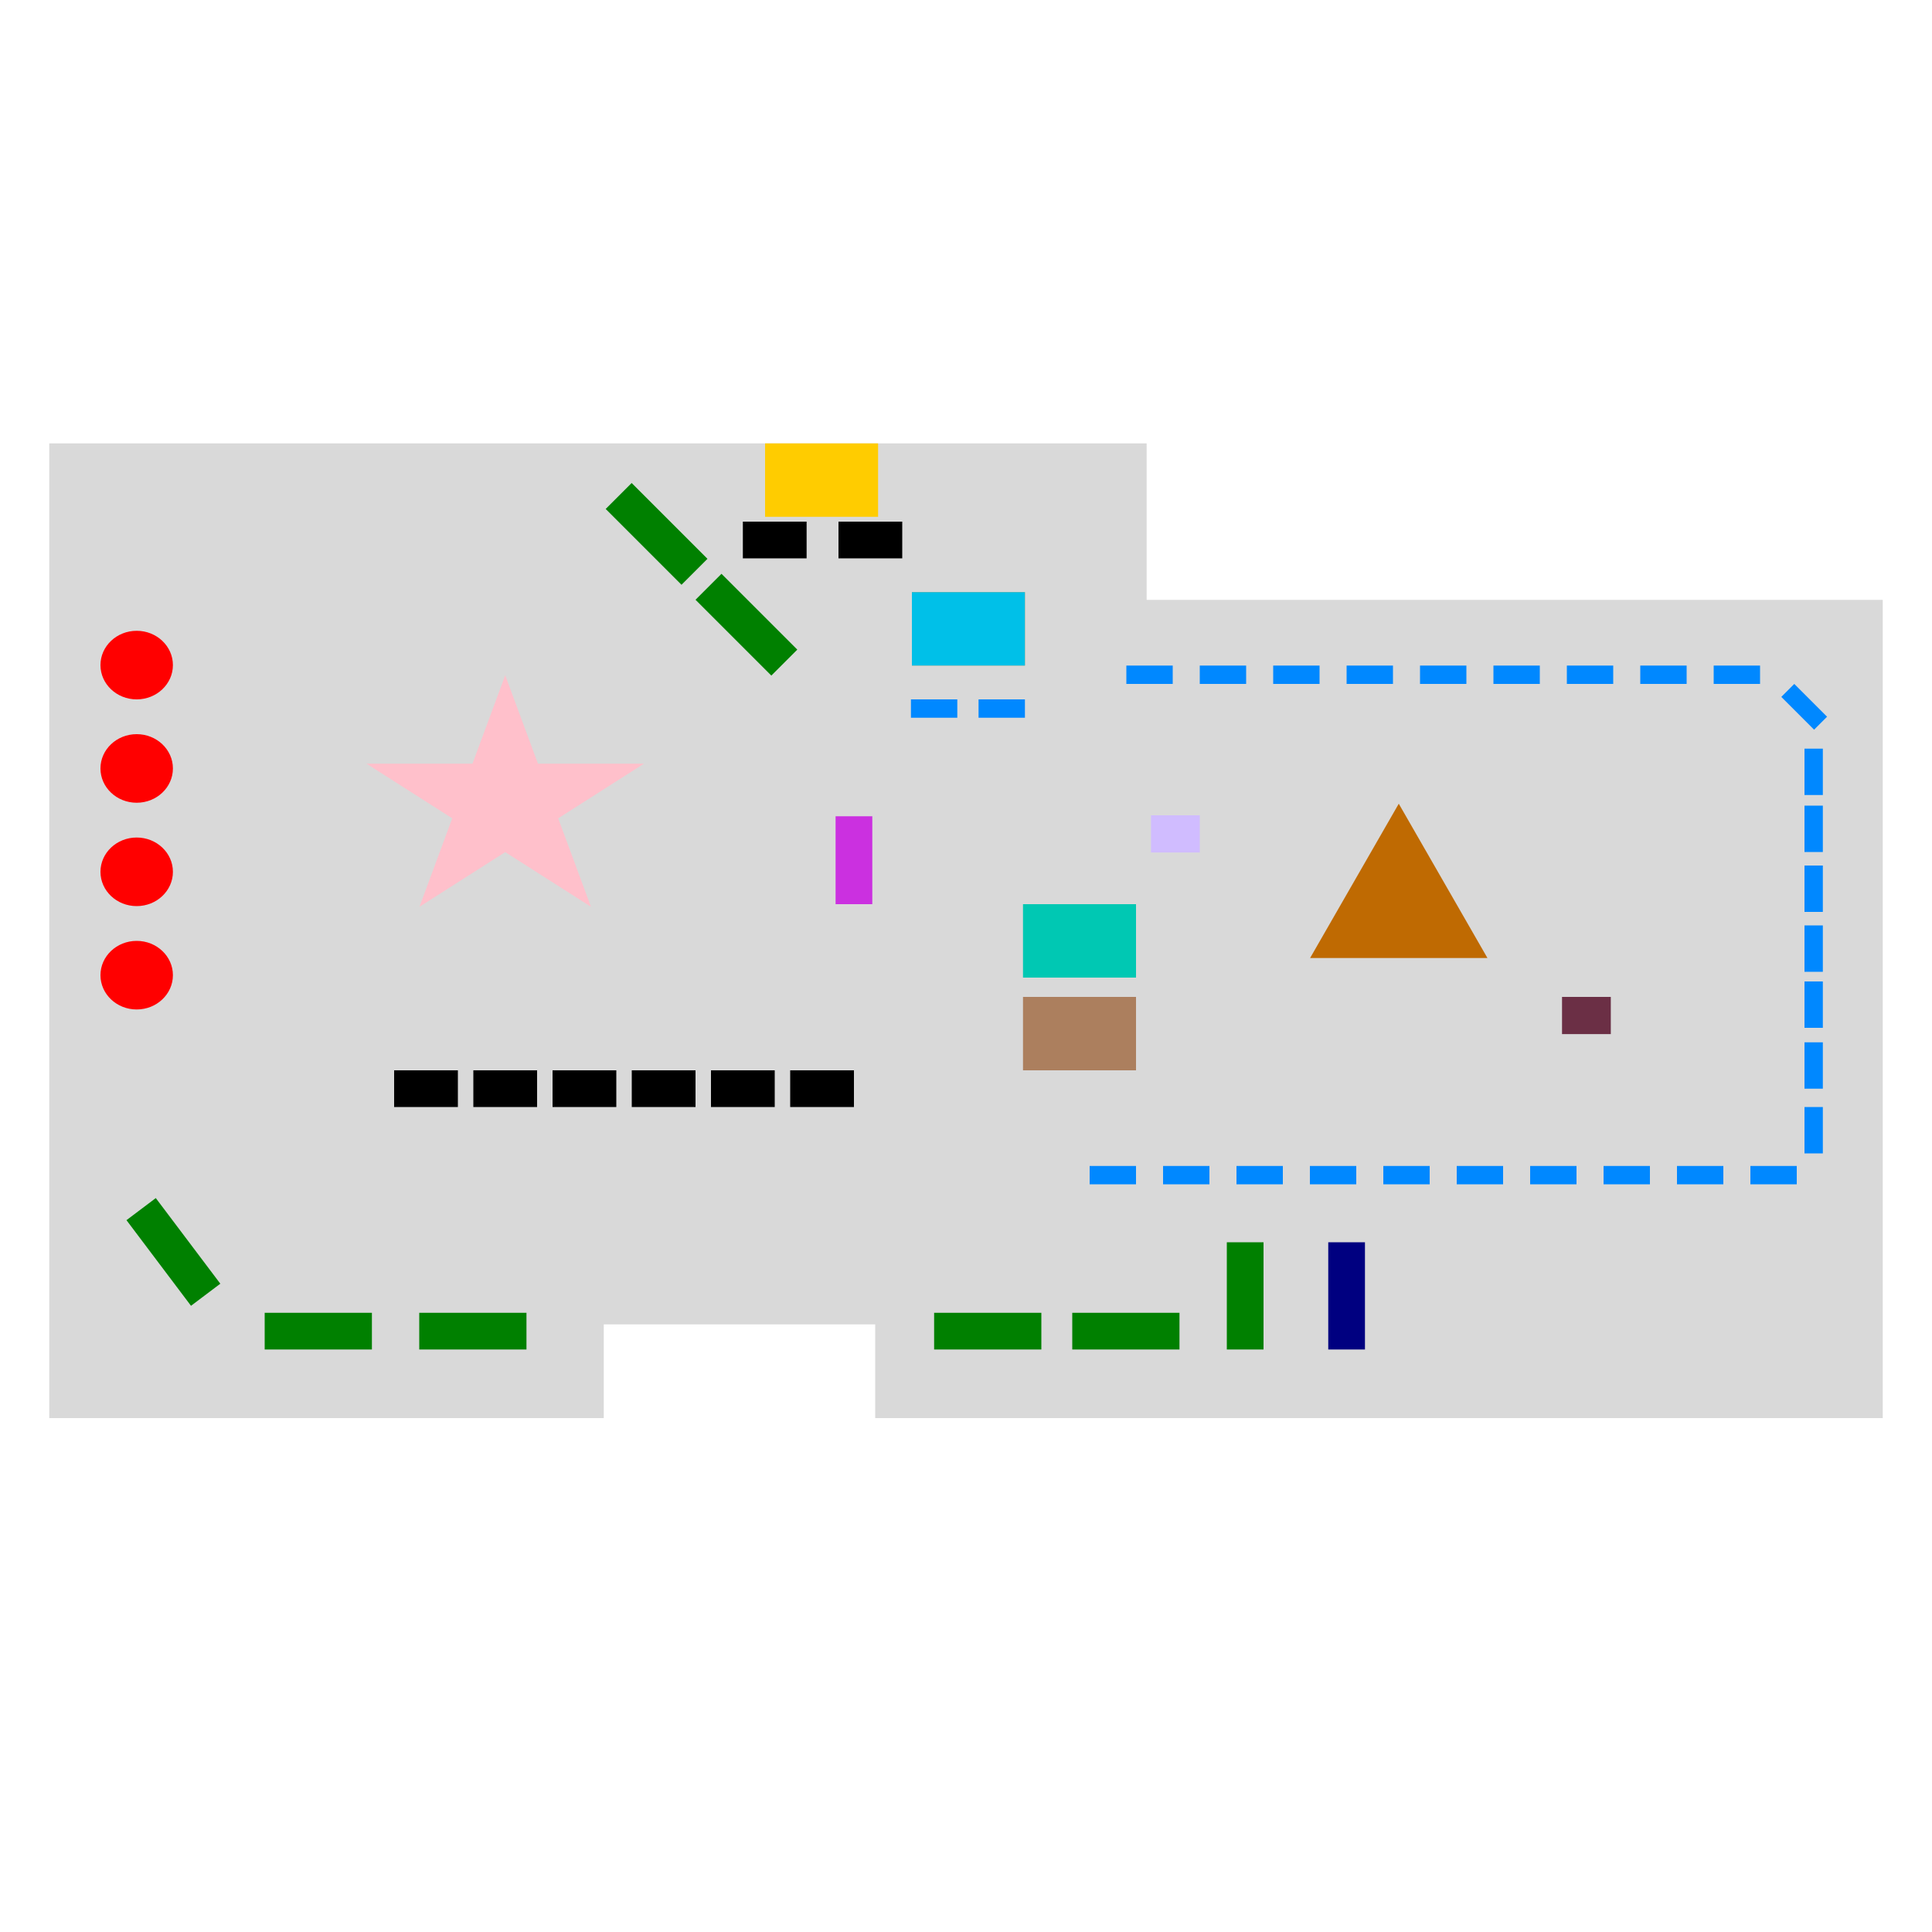
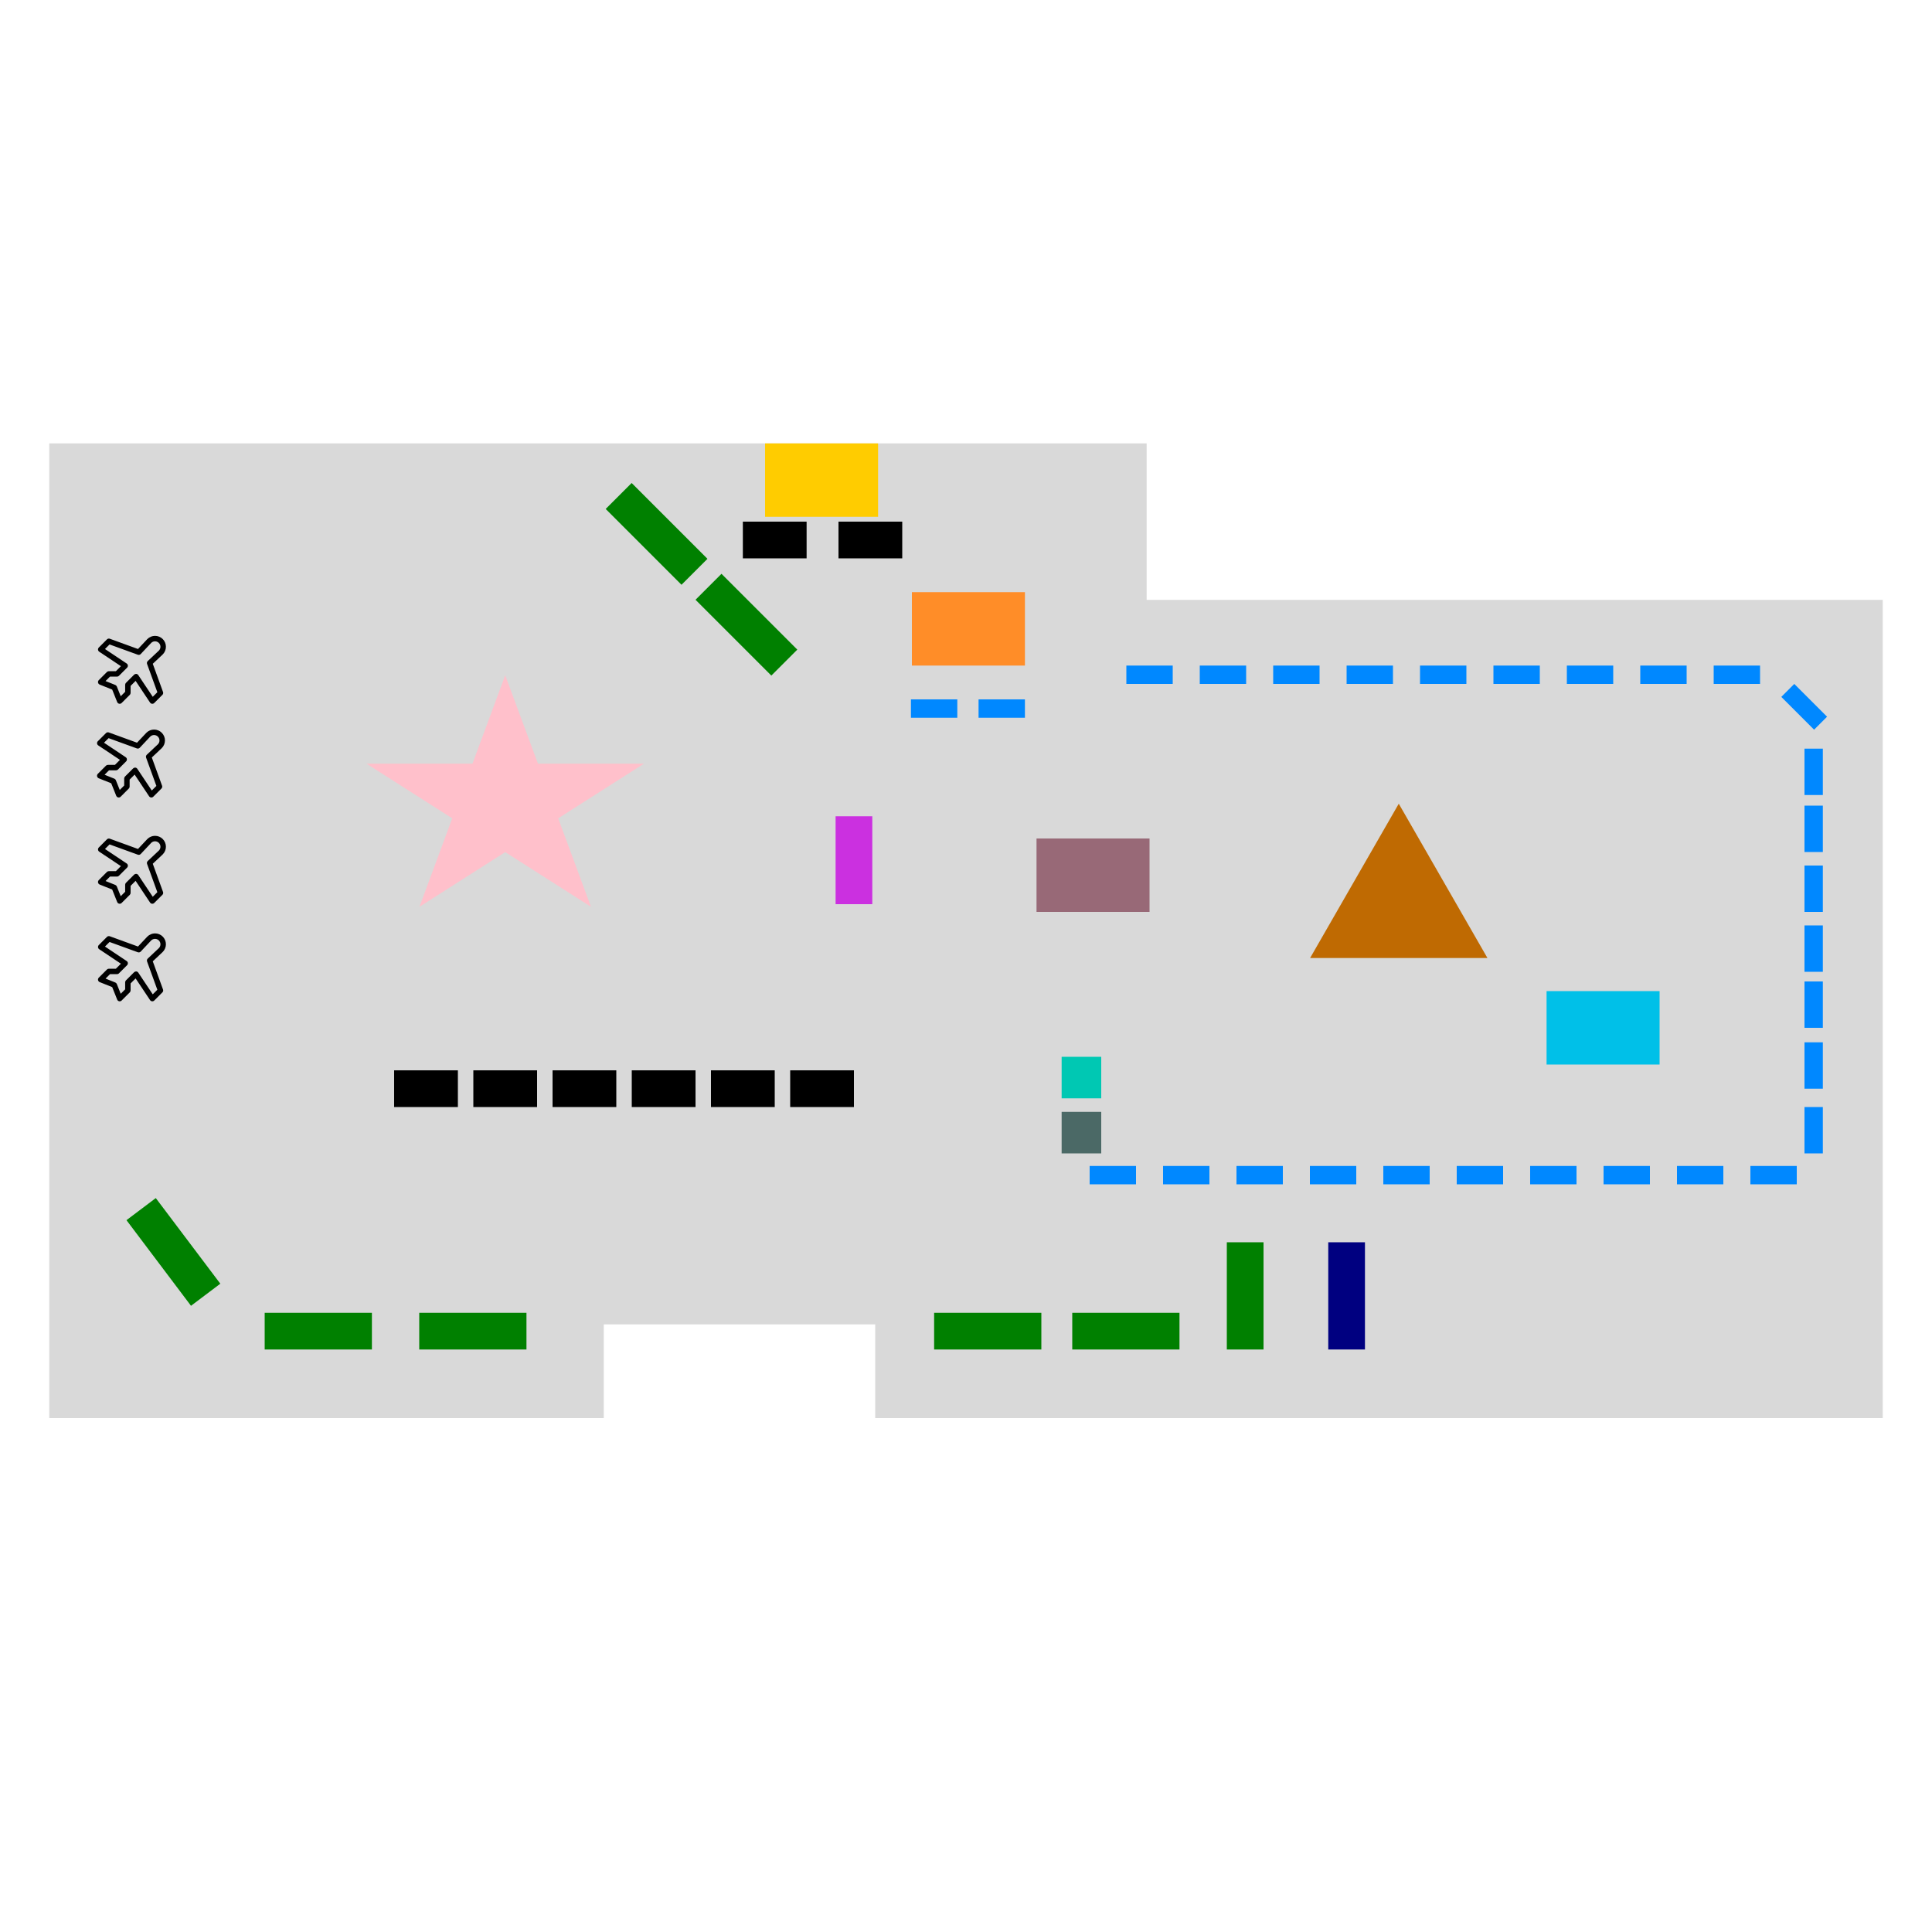
<svg xmlns="http://www.w3.org/2000/svg" width="2000" height="2000" viewBox="0 0 2000 2000" fill="none">
  <g id="Event Map Base">
    <rect width="2000" height="2000" fill="white" />
    <path id="Full Event Map" fill-rule="evenodd" clip-rule="evenodd" d="M51 459H1187V621H1949V1468H906V1371H625V1468H51V459Z" fill="#D9D9D9" />
+     <path id="Plane 3" d="M158.155 894.152L168.4 884.512L168.459 884.452C170.569 882.342 171.755 879.48 171.755 876.496C171.755 873.512 170.569 870.651 168.459 868.541C166.349 866.431 163.488 865.245 160.504 865.245C157.519 865.245 154.658 866.431 152.548 868.541C152.548 868.562 152.509 868.579 152.488 868.6L142.848 878.845L113.668 868.228C113.165 868.045 112.621 868.009 112.098 868.125C111.576 868.241 111.097 868.503 110.719 868.882L102.281 877.319C101.987 877.613 101.762 877.969 101.622 878.361C101.482 878.753 101.431 879.171 101.472 879.584C101.513 879.998 101.645 880.398 101.859 880.755C102.074 881.111 102.364 881.416 102.71 881.647L125.171 896.62L119.961 901.812H112.687C111.943 901.813 111.228 902.109 110.701 902.635L102.264 911.073C101.935 911.401 101.692 911.806 101.558 912.25C101.423 912.695 101.401 913.167 101.493 913.622C101.586 914.078 101.79 914.503 102.086 914.861C102.383 915.218 102.764 915.497 103.195 915.671L116.14 920.85L121.308 933.77L121.329 933.826C121.508 934.259 121.792 934.64 122.155 934.935C122.519 935.23 122.95 935.43 123.41 935.516C123.87 935.603 124.345 935.572 124.791 935.429C125.236 935.285 125.639 935.033 125.962 934.694L134.354 926.299C134.617 926.039 134.826 925.729 134.969 925.389C135.112 925.048 135.186 924.682 135.187 924.312V917.039L140.377 911.85L155.35 934.311C155.58 934.657 155.885 934.948 156.242 935.162C156.598 935.376 156.998 935.508 157.412 935.549C157.826 935.59 158.244 935.539 158.636 935.399C159.027 935.259 159.383 935.034 159.677 934.74L168.115 926.302C168.493 925.924 168.756 925.445 168.871 924.923C168.987 924.4 168.952 923.856 168.769 923.353L158.155 894.152ZM158.13 928.334L143.157 905.877C142.928 905.528 142.624 905.235 142.267 905.018C141.91 904.802 141.509 904.667 141.094 904.625C140.999 904.625 140.907 904.625 140.816 904.625C140.446 904.625 140.08 904.698 139.739 904.84C139.397 904.982 139.087 905.189 138.826 905.451L130.389 913.889C129.861 914.415 129.564 915.13 129.562 915.875V923.149L124.968 927.744L120.925 917.633C120.783 917.282 120.572 916.963 120.305 916.695C120.037 916.428 119.718 916.217 119.367 916.075L109.263 912.032L113.855 907.437H121.125C121.494 907.438 121.86 907.365 122.202 907.224C122.543 907.083 122.853 906.876 123.115 906.615L131.552 898.177C131.847 897.883 132.073 897.527 132.213 897.135C132.353 896.743 132.405 896.325 132.364 895.91C132.323 895.496 132.19 895.096 131.976 894.739C131.761 894.382 131.47 894.077 131.123 893.846L108.666 878.87L113.412 874.127L142.669 884.765C143.184 884.955 143.744 884.989 144.279 884.864C144.813 884.739 145.3 884.46 145.678 884.062L156.555 872.492C157.616 871.463 159.038 870.892 160.516 870.903C161.993 870.914 163.407 871.507 164.452 872.552C165.496 873.597 166.088 875.011 166.098 876.488C166.109 877.966 165.537 879.388 164.508 880.448L152.952 891.322C152.554 891.7 152.275 892.187 152.15 892.721C152.025 893.256 152.059 893.816 152.249 894.331L162.887 923.588L158.13 928.334Z" fill="black" />
+     <path id="Plane 2" d="M157.155 784.152L167.4 774.512L167.459 774.452C169.569 772.342 170.755 769.48 170.755 766.496C170.755 763.512 169.569 760.651 167.459 758.541C165.349 756.431 162.488 755.245 159.504 755.245C156.519 755.245 153.658 756.431 151.548 758.541C151.548 758.562 151.509 758.579 151.488 758.6L141.848 768.845L112.668 758.228C112.165 758.045 111.621 758.009 111.098 758.125C110.576 758.241 110.097 758.503 109.719 758.882L101.281 767.319C100.987 767.613 100.762 767.969 100.622 768.361C100.482 768.753 100.431 769.171 100.472 769.584C100.513 769.998 100.645 770.398 100.859 770.755C101.074 771.111 101.364 771.416 101.71 771.647L124.171 786.62L118.961 791.812H111.687C110.943 791.813 110.228 792.109 109.701 792.635L101.264 801.073C100.935 801.401 100.692 801.806 100.558 802.25C100.423 802.695 100.401 803.167 100.493 803.622C100.586 804.078 100.79 804.503 101.086 804.861C101.383 805.218 101.764 805.497 102.195 805.671L115.14 810.85L120.308 823.77L120.329 823.826C120.508 824.259 120.792 824.64 121.155 824.935C121.519 825.23 121.95 825.43 122.41 825.516C122.87 825.603 123.345 825.572 123.791 825.429C124.236 825.285 124.639 825.033 124.962 824.694L133.354 816.299C133.617 816.039 133.826 815.729 133.969 815.389C134.112 815.048 134.186 814.682 134.187 814.312V807.039L139.377 801.85L154.35 824.311C154.58 824.657 154.885 824.948 155.242 825.162C155.598 825.376 155.998 825.508 156.412 825.549C156.826 825.59 157.244 825.539 157.636 825.399C158.027 825.259 158.383 825.034 158.677 824.74L167.115 816.302C167.493 815.924 167.756 815.445 167.871 814.923C167.987 814.4 167.952 813.856 167.769 813.353L157.155 784.152ZM157.13 818.334L142.157 795.877C141.928 795.528 141.624 795.235 141.267 795.018C140.91 794.802 140.509 794.667 140.094 794.625C139.999 794.625 139.907 794.625 139.816 794.625C139.446 794.625 139.08 794.698 138.739 794.84C138.397 794.982 138.087 795.189 137.826 795.451L129.389 803.889C128.861 804.415 128.564 805.13 128.562 805.875V813.149L123.968 817.744L119.925 807.633C119.783 807.282 119.572 806.963 119.305 806.695C119.037 806.428 118.718 806.217 118.367 806.075L108.263 802.032L112.855 797.437H120.125C120.494 797.438 120.86 797.365 121.202 797.224C121.543 797.083 121.853 796.876 122.115 796.615L130.552 788.177C130.847 787.883 131.073 787.527 131.213 787.135C131.353 786.743 131.405 786.325 131.364 785.91C131.323 785.496 131.19 785.096 130.976 784.739C130.761 784.382 130.47 784.077 130.123 783.846L107.666 768.87L112.412 764.127L141.669 774.765C142.184 774.955 142.744 774.989 143.279 774.864C143.813 774.739 144.3 774.46 144.678 774.062L155.555 762.492C156.616 761.463 158.038 760.892 159.516 760.903C160.993 760.914 162.407 761.507 163.452 762.552C164.496 763.597 165.088 765.011 165.098 766.488C165.109 767.966 164.537 769.388 163.508 770.448L151.952 781.322C151.554 781.7 151.275 782.187 151.15 782.721C151.025 783.256 151.059 783.816 151.249 784.331L161.887 813.588L157.13 818.334Z" fill="black" />
    <rect id="Food Truck 1" x="434" y="1359" width="111" height="38" fill="#008000" />
-     <ellipse id="Plane 4" cx="141.5" cy="1009.5" rx="37.5" ry="35.5" fill="#FF0000" />
-     <ellipse id="Plane 3" cx="141.5" cy="902.5" rx="37.5" ry="35.5" fill="#FF0000" />
    <rect id="Sponsor Tent 3" x="572" y="1108" width="66" height="38" fill="black" />
    <rect id="Sponsor Tent 4" x="654" y="1108" width="66" height="38" fill="black" />
    <rect id="Sponsor Test 5" x="736" y="1108" width="66" height="38" fill="black" />
    <rect id="Sponsor Test 7" x="868" y="540" width="66" height="38" fill="black" />
    <rect id="Beer Booth 1" x="943" y="724" width="48" height="19" fill="#0088FF" />
    <rect id="Beer Booth 3" x="1166" y="689" width="48" height="19" fill="#0088FF" />
    <rect id="Beer Booth 4" x="1242" y="689" width="48" height="19" fill="#0088FF" />
    <rect id="Beer Booth 5" x="1318" y="689" width="48" height="19" fill="#0088FF" />
    <rect id="Beer Booth 6" x="1394" y="689" width="48" height="19" fill="#0088FF" />
    <rect id="Beer Booth 7" x="1470" y="689" width="48" height="19" fill="#0088FF" />
    <rect id="Beer Booth 8" x="1546" y="689" width="48" height="19" fill="#0088FF" />
    <rect id="Beer Booth 9" x="1622" y="689" width="48" height="19" fill="#0088FF" />
    <rect id="Beer Booth 10" x="1698" y="689" width="48" height="19" fill="#0088FF" />
    <rect id="Beer Booth 11" x="1774" y="689" width="48" height="19" fill="#0088FF" />
    <rect id="Beer Booth 18" x="1868" y="1127" width="48" height="19" transform="rotate(-90 1868 1127)" fill="#0088FF" />
    <rect id="Beer Booth 19" x="1868" y="1194" width="48" height="19" transform="rotate(-90 1868 1194)" fill="#0088FF" />
    <rect id="Beer Booth 13" x="1868" y="823" width="48" height="19" transform="rotate(-90 1868 823)" fill="#0088FF" />
    <rect id="Beer Booth 17" x="1868" y="1064" width="48" height="19" transform="rotate(-90 1868 1064)" fill="#0088FF" />
    <rect id="Beer Booth 16" x="1868" y="1006" width="48" height="19" transform="rotate(-90 1868 1006)" fill="#0088FF" />
    <rect id="Beer Booth 15" x="1868" y="944" width="48" height="19" transform="rotate(-90 1868 944)" fill="#0088FF" />
    <rect id="Beer Booth 14" x="1868" y="882" width="48" height="19" transform="rotate(-90 1868 882)" fill="#0088FF" />
    <rect id="Beer Booth 12" x="1877.94" y="755.376" width="48" height="19" transform="rotate(-135 1877.94 755.376)" fill="#0088FF" />
    <rect id="Beer Booth 29" x="1128" y="1207" width="48" height="19" fill="#0088FF" />
    <rect id="Beer Booth 28" x="1204" y="1207" width="48" height="19" fill="#0088FF" />
    <rect id="Beer Booth 27" x="1280" y="1207" width="48" height="19" fill="#0088FF" />
    <rect id="Beer Booth 26" x="1356" y="1207" width="48" height="19" fill="#0088FF" />
    <rect id="Beer Booth 25" x="1432" y="1207" width="48" height="19" fill="#0088FF" />
    <rect id="Beer Booth 24" x="1508" y="1207" width="48" height="19" fill="#0088FF" />
    <rect id="Beer Booth 23" x="1584" y="1207" width="48" height="19" fill="#0088FF" />
    <rect id="Beer Booth 22" x="1660" y="1207" width="48" height="19" fill="#0088FF" />
    <rect id="Beer Booth 21" x="1736" y="1207" width="48" height="19" fill="#0088FF" />
    <rect id="Beer Booth 20" x="1812" y="1207" width="48" height="19" fill="#0088FF" />
    <rect id="Beer Booth 2" x="1013" y="724" width="48" height="19" fill="#0088FF" />
    <rect id="Sponsor Test 8" x="769" y="540" width="66" height="38" fill="black" />
    <rect id="Sponsor Tent 6" x="818" y="1108" width="66" height="38" fill="black" />
    <rect id="DJ Booth" x="865" y="936" width="91" height="38" transform="rotate(-90 865 936)" fill="#CB30E0" />
    <path id="VIP Tent" d="M944 689V613H1061V689H944Z" fill="#FF8D28" />
-     <path id="Hops in the Hangar Information Tent" d="M1059 1012V936H1176V1012H1059Z" fill="#00C8B3" />
-     <g id="Pretzel Booth">
-       <path d="M1059 1108V1032H1176V1108H1059Z" fill="#AC7F5E" />
-       <path d="M944 689V613H1061V689H944Z" fill="#00C0E8" />
-       <path d="M1191.5 882.5V844H1242V882.5H1191.5Z" fill="#D0BCFF" />
-       <path d="M1617 1070.5V1032H1667.5V1070.5H1617Z" fill="#6B2F45" />
-     </g>
+     <path id="Photo Booth" d="M1073 944V868H1190V944H1073Z" fill="#986977" />
+     <path id="Pretzel Booth" d="M1601 1102V1026H1718V1102H1601Z" fill="#00C0E8" />
+     <path id="Hops in the Hangar Information Tent" d="M1099 1137V1094H1140V1137H1099Z" fill="#00C8B3" />
+     <path id="Start Skydiving Tent" d="M1099 1194V1151H1140V1194H1099Z" fill="#4B6966" />
    <rect id="Pilot Tent" x="792" y="535" width="76" height="117" transform="rotate(-90 792 535)" fill="#FFCC00" />
    <rect id="Sponsor Tent 2" x="490" y="1108" width="66" height="38" fill="black" />
    <rect id="Food Truck 2" x="274" y="1359" width="111" height="38" fill="#008000" />
    <rect id="Food Truck 7" x="705.489" y="605.359" width="111" height="38" transform="rotate(-135 705.489 605.359)" fill="#008000" />
    <rect id="Food Truck 8" x="798.489" y="699.359" width="111" height="38" transform="rotate(-135 798.489 699.359)" fill="#008000" />
    <rect id="Food Truck 4" x="967" y="1359" width="111" height="38" fill="#008000" />
    <rect id="Food Truck 5" x="1110" y="1359" width="111" height="38" fill="#008000" />
    <rect id="Food Truck 6" x="1270" y="1397" width="111" height="38" transform="rotate(-90 1270 1397)" fill="#008000" />
    <rect id="Portapotty" x="1375" y="1397" width="111" height="38" transform="rotate(-90 1375 1397)" fill="#000080" />
    <rect id="Sponsor Tent 1" x="408" y="1108" width="66" height="38" fill="black" />
    <rect id="Food Truck 3" x="161.273" y="1240.24" width="111" height="38" transform="rotate(53 161.273 1240.24)" fill="#008000" />
-     <ellipse id="Plane 2" cx="141.5" cy="795.5" rx="37.5" ry="35.5" fill="#FF0000" />
-     <ellipse id="Plane 1" cx="141.5" cy="688.5" rx="37.5" ry="35.5" fill="#FF0000" />
+     <path id="Plane 4" d="M158.155 995.152L168.4 985.512L168.459 985.452C170.569 983.342 171.755 980.48 171.755 977.496C171.755 974.512 170.569 971.651 168.459 969.541C166.349 967.431 163.488 966.245 160.504 966.245C157.519 966.245 154.658 967.431 152.548 969.541C152.548 969.562 152.509 969.579 152.488 969.6L142.848 979.845L113.668 969.228C113.165 969.045 112.621 969.009 112.098 969.125C111.576 969.241 111.097 969.503 110.719 969.882L102.281 978.319C101.987 978.613 101.762 978.969 101.622 979.361C101.482 979.753 101.431 980.171 101.472 980.584C101.513 980.998 101.645 981.398 101.859 981.755C102.074 982.111 102.364 982.416 102.71 982.647L125.171 997.62L119.961 1002.81H112.687C111.943 1002.81 111.228 1003.11 110.701 1003.64L102.264 1012.07C101.935 1012.4 101.692 1012.81 101.558 1013.25C101.423 1013.7 101.401 1014.17 101.493 1014.62C101.586 1015.08 101.79 1015.5 102.086 1015.86C102.383 1016.22 102.764 1016.5 103.195 1016.67L116.14 1021.85L121.308 1034.77L121.329 1034.83C121.508 1035.26 121.792 1035.64 122.155 1035.94C122.519 1036.23 122.95 1036.43 123.41 1036.52C123.87 1036.6 124.345 1036.57 124.791 1036.43C125.236 1036.29 125.639 1036.03 125.962 1035.69L134.354 1027.3C134.617 1027.04 134.826 1026.73 134.969 1026.39C135.112 1026.05 135.186 1025.68 135.187 1025.31V1018.04L140.377 1012.85L155.35 1035.31C155.58 1035.66 155.885 1035.95 156.242 1036.16C156.598 1036.38 156.998 1036.51 157.412 1036.55C157.826 1036.59 158.244 1036.54 158.636 1036.4C159.027 1036.26 159.383 1036.03 159.677 1035.74L168.115 1027.3C168.493 1026.92 168.756 1026.45 168.871 1025.92C168.987 1025.4 168.952 1024.86 168.769 1024.35L158.155 995.152ZM158.13 1029.33L143.157 1006.88C142.928 1006.53 142.624 1006.23 142.267 1006.02C141.91 1005.8 141.509 1005.67 141.094 1005.62C140.999 1005.62 140.907 1005.62 140.816 1005.62C140.446 1005.63 140.08 1005.7 139.739 1005.84C139.397 1005.98 139.087 1006.19 138.826 1006.45L130.389 1014.89C129.861 1015.42 129.564 1016.13 129.562 1016.87V1024.15L124.968 1028.74L120.925 1018.63C120.783 1018.28 120.572 1017.96 120.305 1017.7C120.037 1017.43 119.718 1017.22 119.367 1017.08L109.263 1013.03L113.855 1008.44H121.125C121.494 1008.44 121.86 1008.37 122.202 1008.22C122.543 1008.08 122.853 1007.88 123.115 1007.61L131.552 999.177C131.847 998.883 132.073 998.527 132.213 998.135C132.353 997.743 132.405 997.325 132.364 996.91C132.323 996.496 132.19 996.096 131.976 995.739C131.761 995.382 131.47 995.077 131.123 994.846L108.666 979.87L113.412 975.127L142.669 985.765C143.184 985.955 143.744 985.989 144.279 985.864C144.813 985.739 145.3 985.46 145.678 985.062L156.555 973.492C157.616 972.463 159.038 971.892 160.516 971.903C161.993 971.914 163.407 972.507 164.452 973.552C165.496 974.597 166.088 976.011 166.098 977.488C166.109 978.966 165.537 980.388 164.508 981.448L152.952 992.322C152.554 992.7 152.275 993.187 152.15 993.721C152.025 994.256 152.059 994.816 152.249 995.331L162.887 1024.59L158.13 1029.33Z" fill="black" />
+     <g id="Plane 1">
+       <path id="Plane 1_2" d="M158.155 687.152L168.4 677.512L168.459 677.452C170.569 675.342 171.755 672.48 171.755 669.496C171.755 666.512 170.569 663.651 168.459 661.541C166.349 659.431 163.488 658.245 160.504 658.245C157.519 658.245 154.658 659.431 152.548 661.541C152.548 661.562 152.509 661.579 152.488 661.6L142.848 671.845L113.668 661.228C113.165 661.045 112.621 661.009 112.098 661.125C111.576 661.241 111.097 661.503 110.719 661.882L102.281 670.319C101.987 670.613 101.762 670.969 101.622 671.361C101.482 671.753 101.431 672.171 101.472 672.584C101.513 672.998 101.645 673.398 101.859 673.755C102.074 674.111 102.364 674.416 102.71 674.647L125.171 689.62L119.961 694.812H112.687C111.943 694.813 111.228 695.109 110.701 695.635L102.264 704.073C101.935 704.401 101.692 704.806 101.558 705.25C101.423 705.695 101.401 706.167 101.493 706.622C101.586 707.078 101.79 707.503 102.086 707.861C102.383 708.218 102.764 708.497 103.195 708.671L116.14 713.85L121.308 726.77L121.329 726.826C121.508 727.259 121.792 727.64 122.155 727.935C122.519 728.23 122.95 728.43 123.41 728.516C123.87 728.603 124.345 728.572 124.791 728.429C125.236 728.285 125.639 728.033 125.962 727.694L134.354 719.299C134.617 719.039 134.826 718.729 134.969 718.389C135.112 718.048 135.186 717.682 135.187 717.312V710.039L140.377 704.85L155.35 727.311C155.58 727.657 155.885 727.948 156.242 728.162C156.598 728.376 156.998 728.508 157.412 728.549C157.826 728.59 158.244 728.539 158.636 728.399C159.027 728.259 159.383 728.034 159.677 727.74L168.115 719.302C168.493 718.924 168.756 718.445 168.871 717.923C168.987 717.4 168.952 716.856 168.769 716.353L158.155 687.152ZM158.13 721.334L143.157 698.877C142.928 698.528 142.624 698.235 142.267 698.018C141.91 697.802 141.509 697.667 141.094 697.625C140.999 697.625 140.907 697.625 140.816 697.625C140.446 697.625 140.08 697.698 139.739 697.84C139.397 697.982 139.087 698.189 138.826 698.451L130.389 706.889C129.861 707.415 129.564 708.13 129.562 708.875V716.149L124.968 720.744L120.925 710.633C120.783 710.282 120.572 709.963 120.305 709.695C120.037 709.428 119.718 709.217 119.367 709.075L109.263 705.032L113.855 700.437H121.125C121.494 700.438 121.86 700.365 122.202 700.224C122.543 700.083 122.853 699.876 123.115 699.615L131.552 691.177C131.847 690.883 132.073 690.527 132.213 690.135C132.353 689.743 132.405 689.325 132.364 688.91C132.323 688.496 132.19 688.096 131.976 687.739C131.761 687.382 131.47 687.077 131.123 686.846L108.666 671.87L113.412 667.127L142.669 677.765C143.184 677.955 143.744 677.989 144.279 677.864C144.813 677.739 145.3 677.46 145.678 677.062L156.555 665.492C157.616 664.463 159.038 663.892 160.516 663.903C161.993 663.914 163.407 664.507 164.452 665.552C165.496 666.597 166.088 668.011 166.098 669.488C166.109 670.966 165.537 672.388 164.508 673.448L152.952 684.322C152.554 684.7 152.275 685.187 152.15 685.721C152.025 686.256 152.059 686.816 152.249 687.331L162.887 716.588L158.13 721.334Z" fill="black" />
+     </g>
    <path id="Tables, Water Stations, Cornhole" d="M523 699L556.902 790.555H666.61L577.854 847.14L611.756 938.695L523 882.111L434.244 938.695L468.146 847.14L379.39 790.555H489.098L523 699Z" fill="#FFC0CB" />
    <path id="Airplane Play" d="M1448 832L1539.8 991.75H1356.2L1448 832Z" fill="#BF6A02" />
  </g>
</svg>
